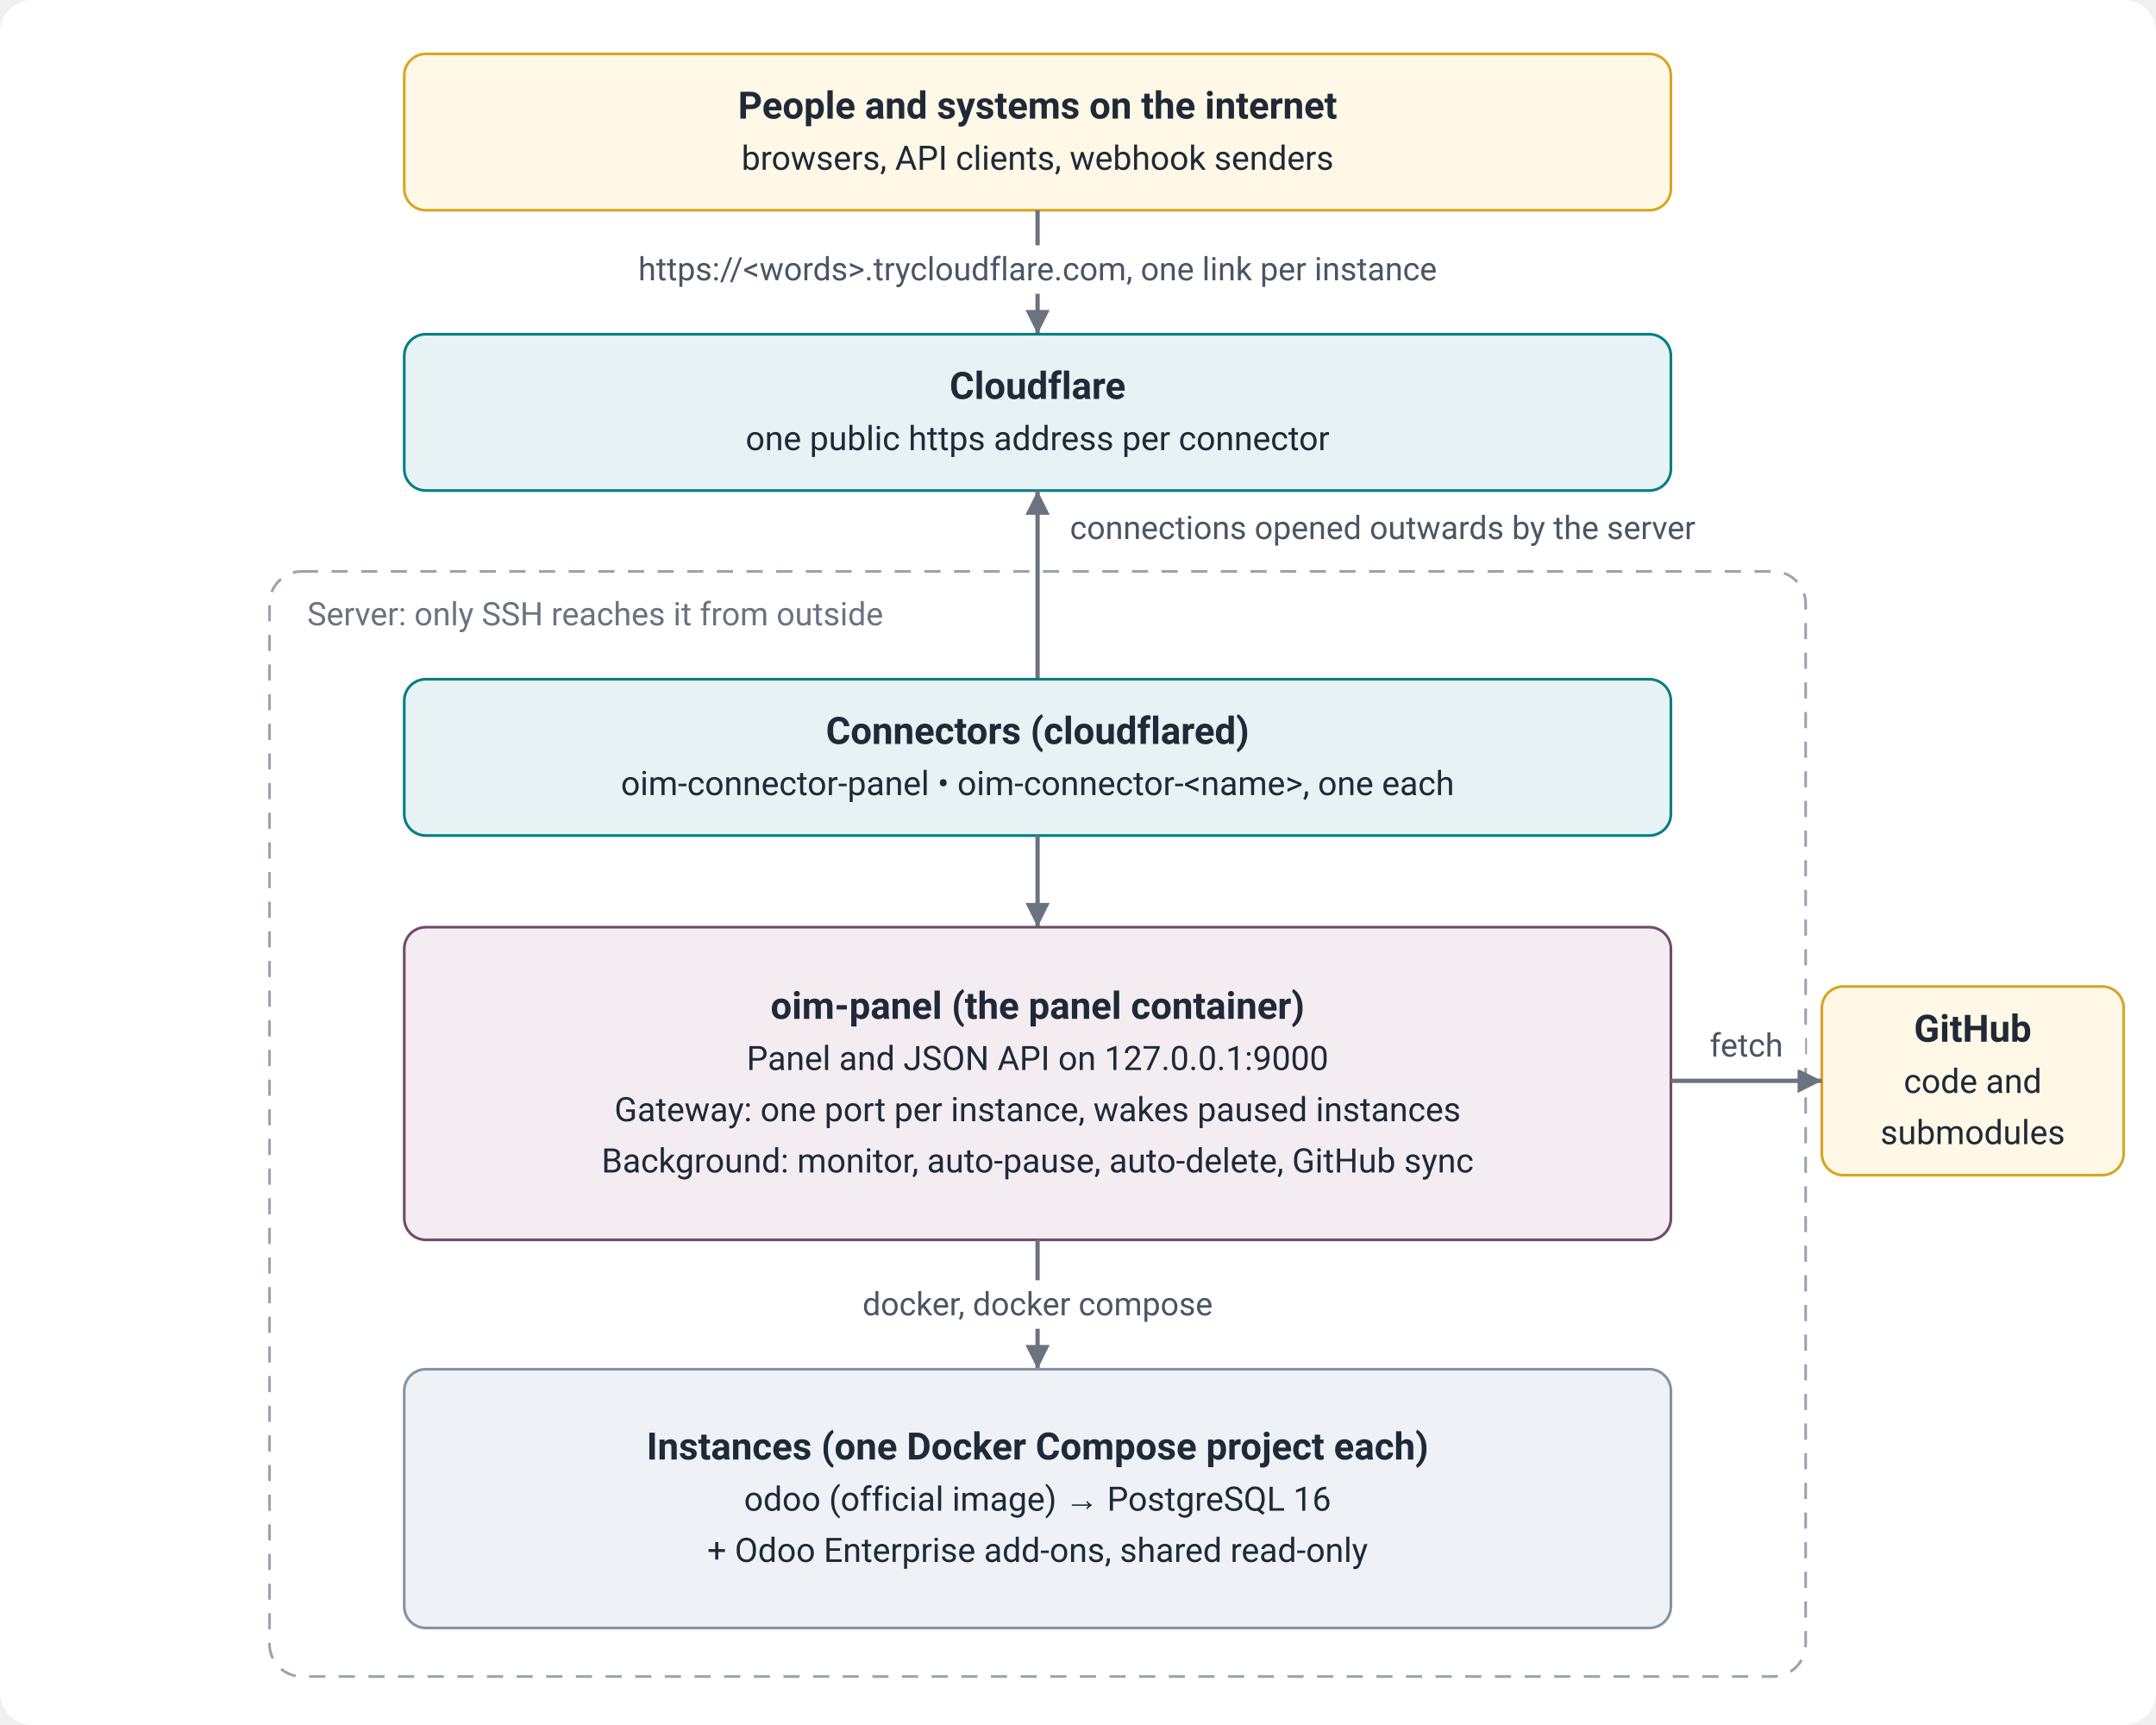
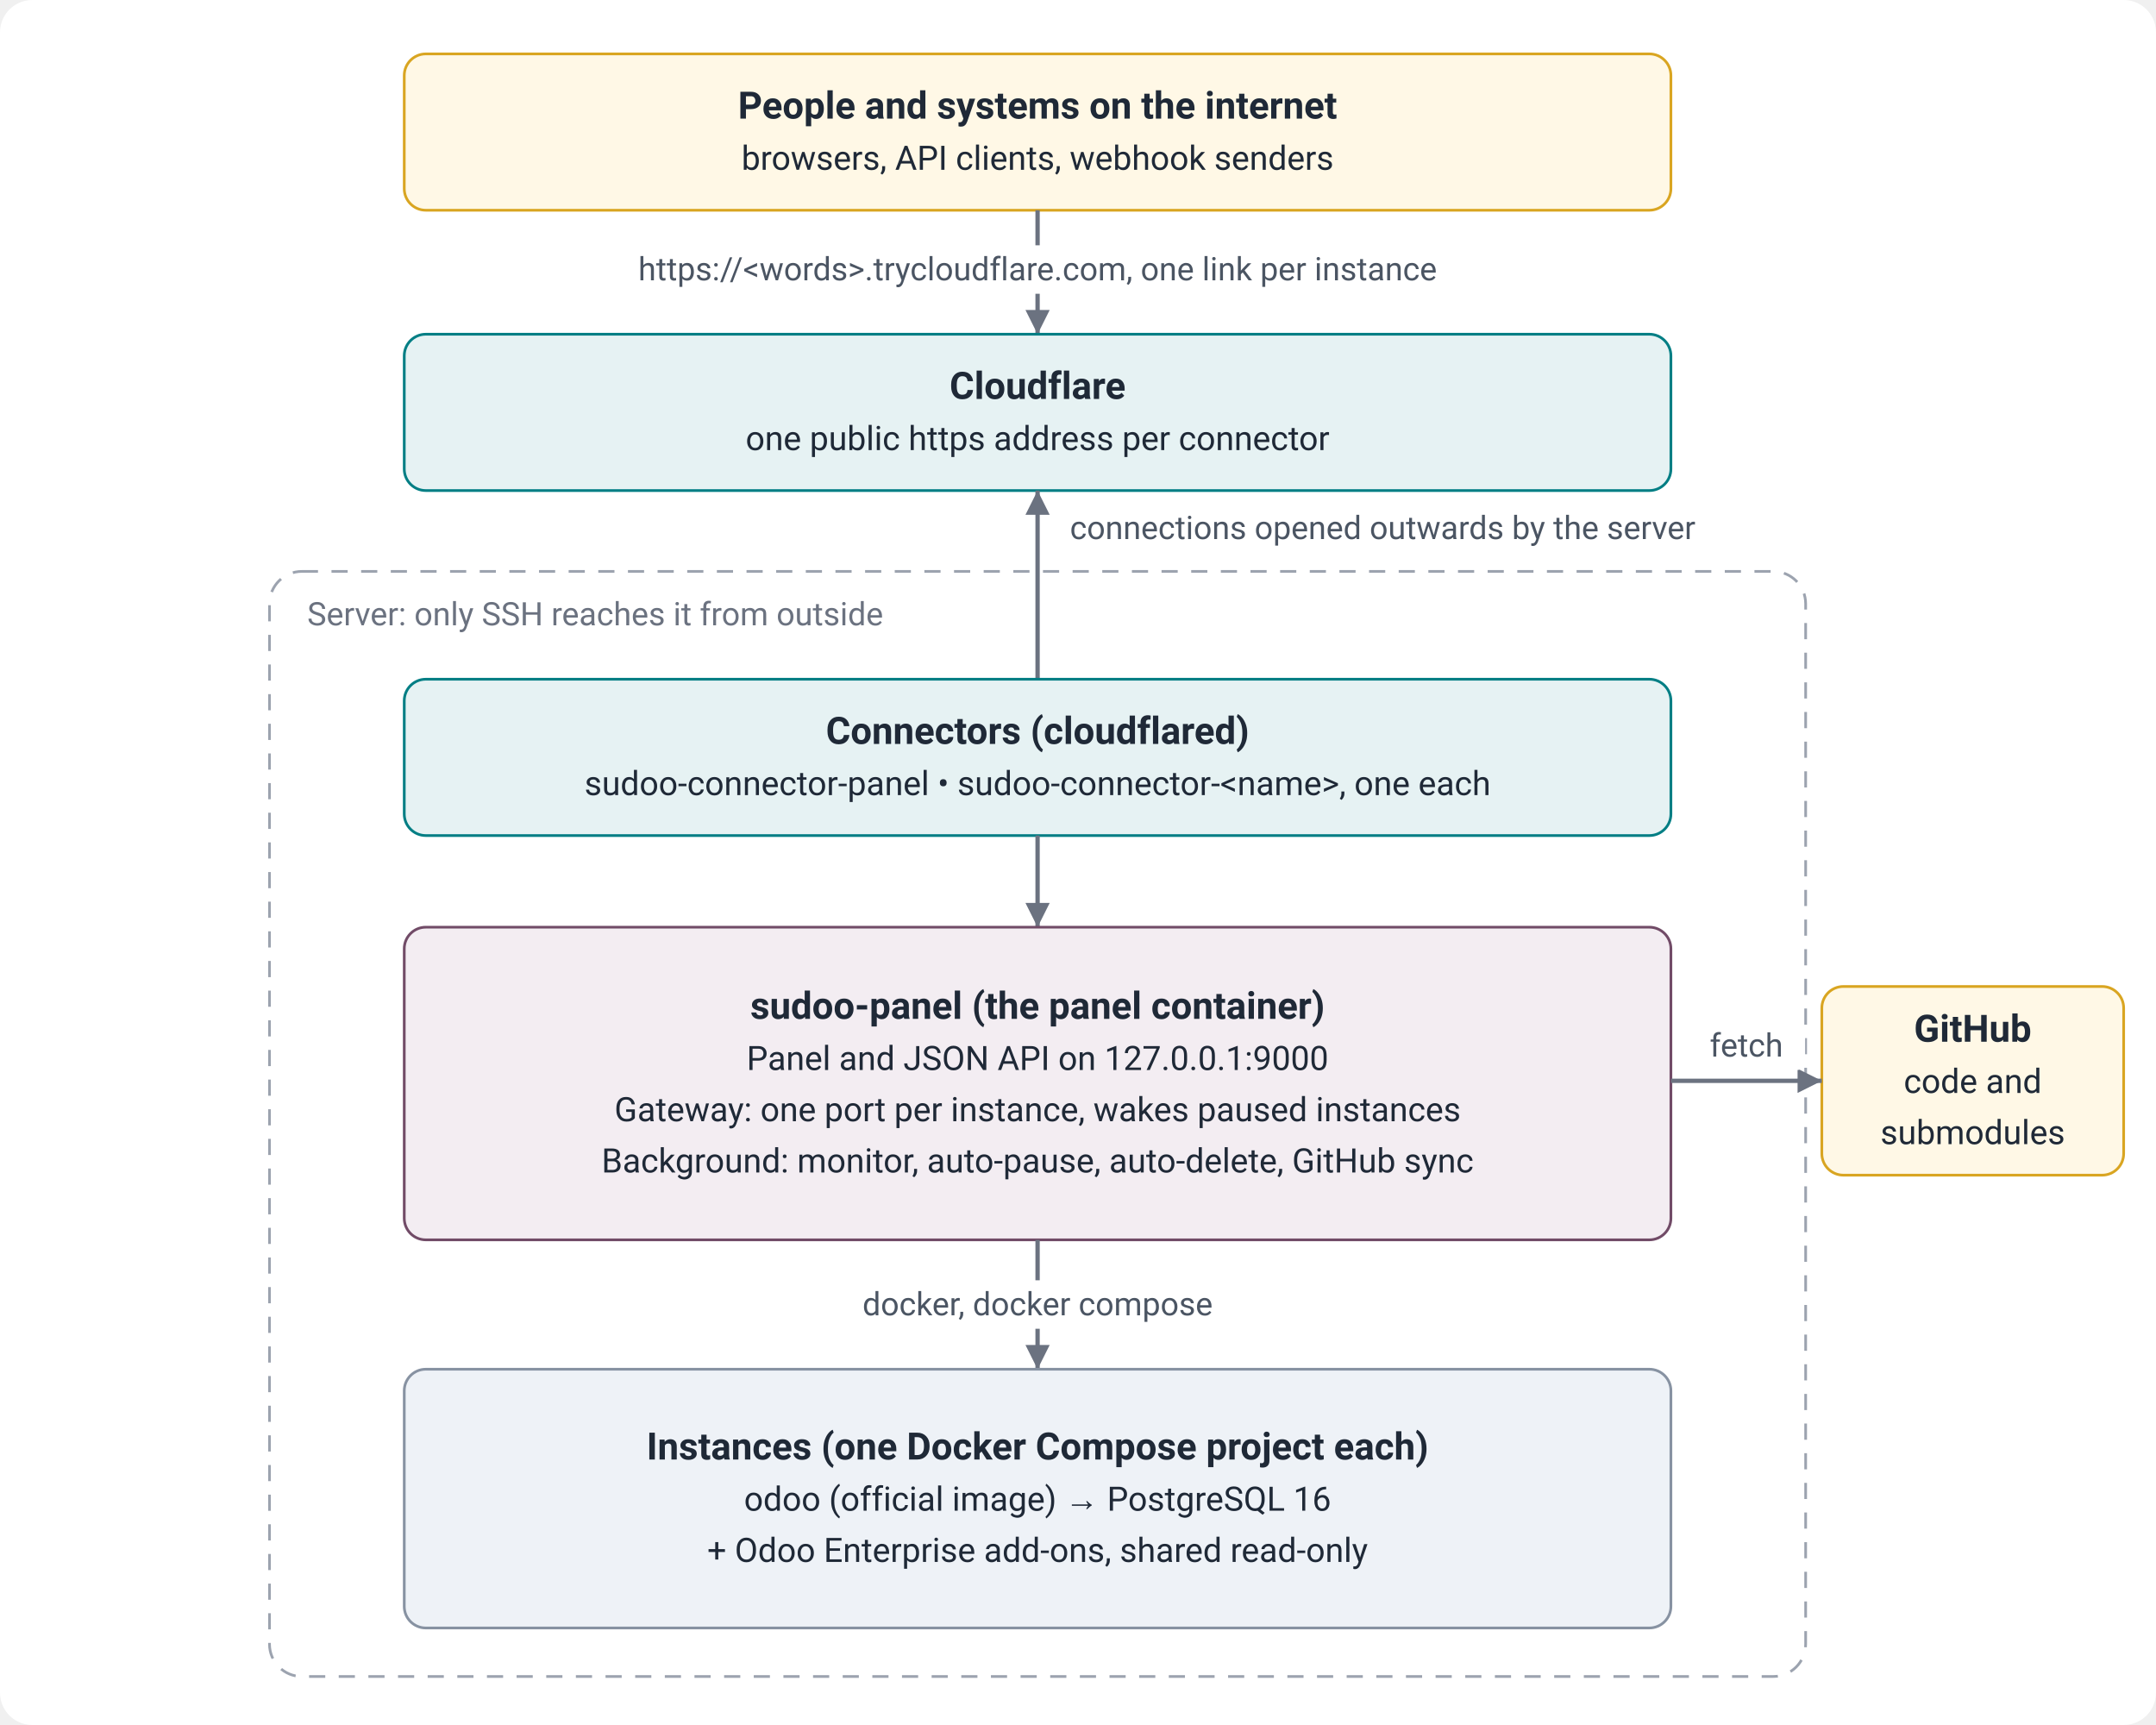
- <svg xmlns="http://www.w3.org/2000/svg" viewBox="0 0 800 640" width="800" height="640" role="img" aria-label="How the parts of Odoo Instance Manager fit together">
+ <svg xmlns="http://www.w3.org/2000/svg" viewBox="0 0 800 640" width="800" height="640" role="img" aria-label="How the parts of Sudoo fit together">
  <style>
.bg { fill: #ffffff; }
text { font-family: -apple-system, BlinkMacSystemFont, 'Segoe UI', Roboto, Ubuntu, 'Noto Sans', Arial, sans-serif; fill: #1f2937; }
.t { font-size: 14px; font-weight: 600; }
.s { font-size: 12.5px; }
.m { font-size: 12px; fill: #6b7280; }
.mono { font-family: ui-monospace, SFMono-Regular, Menlo, Consolas, monospace; font-size: 12px; }
.lab { font-size: 12px; fill: #4b5563; }
.labbg { fill: #ffffff; }
.arrow { stroke: #6b7280; stroke-width: 1.6; fill: none; }
.arrow.dash { stroke-dasharray: 5 4; }
.arrow.bold { stroke: #017e84; stroke-width: 3; }
.arrow.bad { stroke: #d23f3a; }
.head { fill: #6b7280; }
.head.bold { fill: #017e84; }
.head.bad { fill: #d23f3a; }
.life { stroke: #c4c9d0; stroke-width: 1.2; stroke-dasharray: 4 4; }
.k-default { fill: #ffffff; stroke: #d0d7de; }
.k-outside { fill: #fff8e6; stroke: #d9a521; }
.k-cloud { fill: #e6f2f3; stroke: #017e84; }
.k-panel { fill: #f3edf2; stroke: #714b67; }
.k-instance { fill: #eef2f7; stroke: #8792a2; }
.k-danger { fill: #fdecec; stroke: #d23f3a; }
.k-decision { fill: #fff3cd; stroke: #e99d00; }
.k-ok { fill: #e8f5ec; stroke: #28a745; }
.k-group { fill: none; stroke: #9ca3af; stroke-dasharray: 6 5; }
.k-ui { fill: #f9fafb; stroke: #d0d7de; }
.k-button { fill: #e7e9ed; stroke: #e7e9ed; }
.k-primary { fill: #714b67; stroke: #714b67; }
.k-current { fill: #e6f2f3; stroke: #d0d7de; }
.white { fill: #ffffff; }
.teal { fill: #017e84; }
.bad-text { fill: #d23f3a; font-size: 16px; font-weight: 700; }
@media (prefers-color-scheme: dark) {
  .bg, .labbg { fill: #1b1f27; }
  text { fill: #e5e7eb; }
  .m { fill: #9ca3af; }
  .lab { fill: #c4c9d0; }
  .arrow { stroke: #9ca3af; } .head { fill: #9ca3af; }
  .arrow.bold { stroke: #3fb6bc; } .head.bold { fill: #3fb6bc; }
  .life { stroke: #4a5060; }
  .k-default { fill: #232834; stroke: #3a3f4d; }
  .k-outside { fill: #3a2f12; stroke: #d9a521; }
  .k-cloud { fill: #12302f; stroke: #3fb6bc; }
  .k-panel { fill: #33222f; stroke: #b58aa8; }
  .k-instance { fill: #222833; stroke: #6b7280; }
  .k-danger { fill: #3b1c1c; stroke: #ef5350; }
  .k-decision { fill: #3a3015; stroke: #f0b429; }
  .k-ok { fill: #17301f; stroke: #4caf50; }
  .k-ui { fill: #232834; stroke: #3a3f4d; }
  .k-button { fill: #3a3f4d; stroke: #3a3f4d; }
  .k-primary { fill: #875a7b; stroke: #875a7b; }
  .k-current { fill: #12302f; stroke: #3a3f4d; }
  .teal { fill: #3fb6bc; }
}
</style>
  <rect class="bg" width="800" height="640" rx="12" />
  <rect class="k-outside" x="150" y="20" width="470" height="58" rx="8" />
  <text class="t" x="385.0" y="44.0" text-anchor="middle">People and systems on the internet</text>
  <text class="s" x="385.0" y="63.0" text-anchor="middle">browsers, API clients, webhook senders</text>
  <path class="arrow " d="M385.0,78 L385.0,124" />
  <path class="head " d="M385.0,124 L380.5,115.0 L389.5,115.0 Z" />
  <rect class="labbg" x="191.8" y="91" width="386.3" height="18" rx="3" />
  <text class="lab" x="385.0" y="104.0" text-anchor="middle">https://&lt;words&gt;.trycloudflare.com, one link per instance</text>
  <rect class="k-cloud" x="150" y="124" width="470" height="58" rx="8" />
  <text class="t" x="385.0" y="148.0" text-anchor="middle">Cloudflare</text>
  <text class="s" x="385.0" y="167.0" text-anchor="middle">one public https address per connector</text>
  <rect class="k-group" x="100" y="212" width="570" height="410" rx="12" />
  <text class="m" x="114.0" y="232.0" text-anchor="start">Server: only SSH reaches it from outside</text>
  <path class="arrow " d="M385.0,252 L385.0,182" />
  <path class="head " d="M385.0,182 L389.5,191.0 L380.5,191.0 Z" />
  <rect class="labbg" x="392.0" y="187" width="285.5" height="18" rx="3" />
  <text class="lab" x="397.0" y="200.0" text-anchor="start">connections opened outwards by the server</text>
  <rect class="k-cloud" x="150" y="252" width="470" height="58" rx="8" />
  <text class="t" x="385.0" y="276.0" text-anchor="middle">Connectors (cloudflared)</text>
-   <text class="s" x="385.0" y="295.0" text-anchor="middle">oim-connector-panel  •  oim-connector-&lt;name&gt;, one each</text>
+   <text class="s" x="385.0" y="295.0" text-anchor="middle">sudoo-connector-panel  •  sudoo-connector-&lt;name&gt;, one each</text>
  <path class="arrow " d="M385.0,310 L385.0,344" />
  <path class="head " d="M385.0,344 L380.5,335.0 L389.5,335.0 Z" />
  <rect class="k-panel" x="150" y="344" width="470" height="116" rx="8" />
-   <text class="t" x="385.0" y="378.0" text-anchor="middle">oim-panel  (the panel container)</text>
+   <text class="t" x="385.0" y="378.0" text-anchor="middle">sudoo-panel  (the panel container)</text>
  <text class="s" x="385.0" y="397.0" text-anchor="middle">Panel and JSON API on 127.0.0.1:9000</text>
  <text class="s" x="385.0" y="416.0" text-anchor="middle">Gateway: one port per instance, wakes paused instances</text>
  <text class="s" x="385.0" y="435.0" text-anchor="middle">Background: monitor, auto-pause, auto-delete, GitHub sync</text>
  <rect class="k-outside" x="676" y="366" width="112" height="70" rx="8" />
  <text class="t" x="732.0" y="386.5" text-anchor="middle">GitHub</text>
  <text class="s" x="732.0" y="405.5" text-anchor="middle">code and</text>
  <text class="s" x="732.0" y="424.5" text-anchor="middle">submodules</text>
  <path class="arrow " d="M620,401 L676,401" />
  <path class="head " d="M676,401 L667.0,405.5 L667.0,396.5 Z" />
  <rect class="labbg" x="626.2" y="379" width="43.6" height="18" rx="3" />
  <text class="lab" x="648.0" y="392.0" text-anchor="middle">fetch</text>
  <path class="arrow " d="M385.0,460 L385.0,508" />
  <path class="head " d="M385.0,508 L380.5,499.0 L389.5,499.0 Z" />
  <rect class="labbg" x="306.1" y="475" width="157.8" height="18" rx="3" />
  <text class="lab" x="385.0" y="488.0" text-anchor="middle">docker, docker compose</text>
  <rect class="k-instance" x="150" y="508" width="470" height="96" rx="8" />
  <text class="t" x="385.0" y="541.5" text-anchor="middle">Instances  (one Docker Compose project each)</text>
  <text class="s" x="385.0" y="560.5" text-anchor="middle">odoo (official image)  →  PostgreSQL 16</text>
  <text class="s" x="385.0" y="579.5" text-anchor="middle">+ Odoo Enterprise add-ons, shared read-only</text>
</svg>
